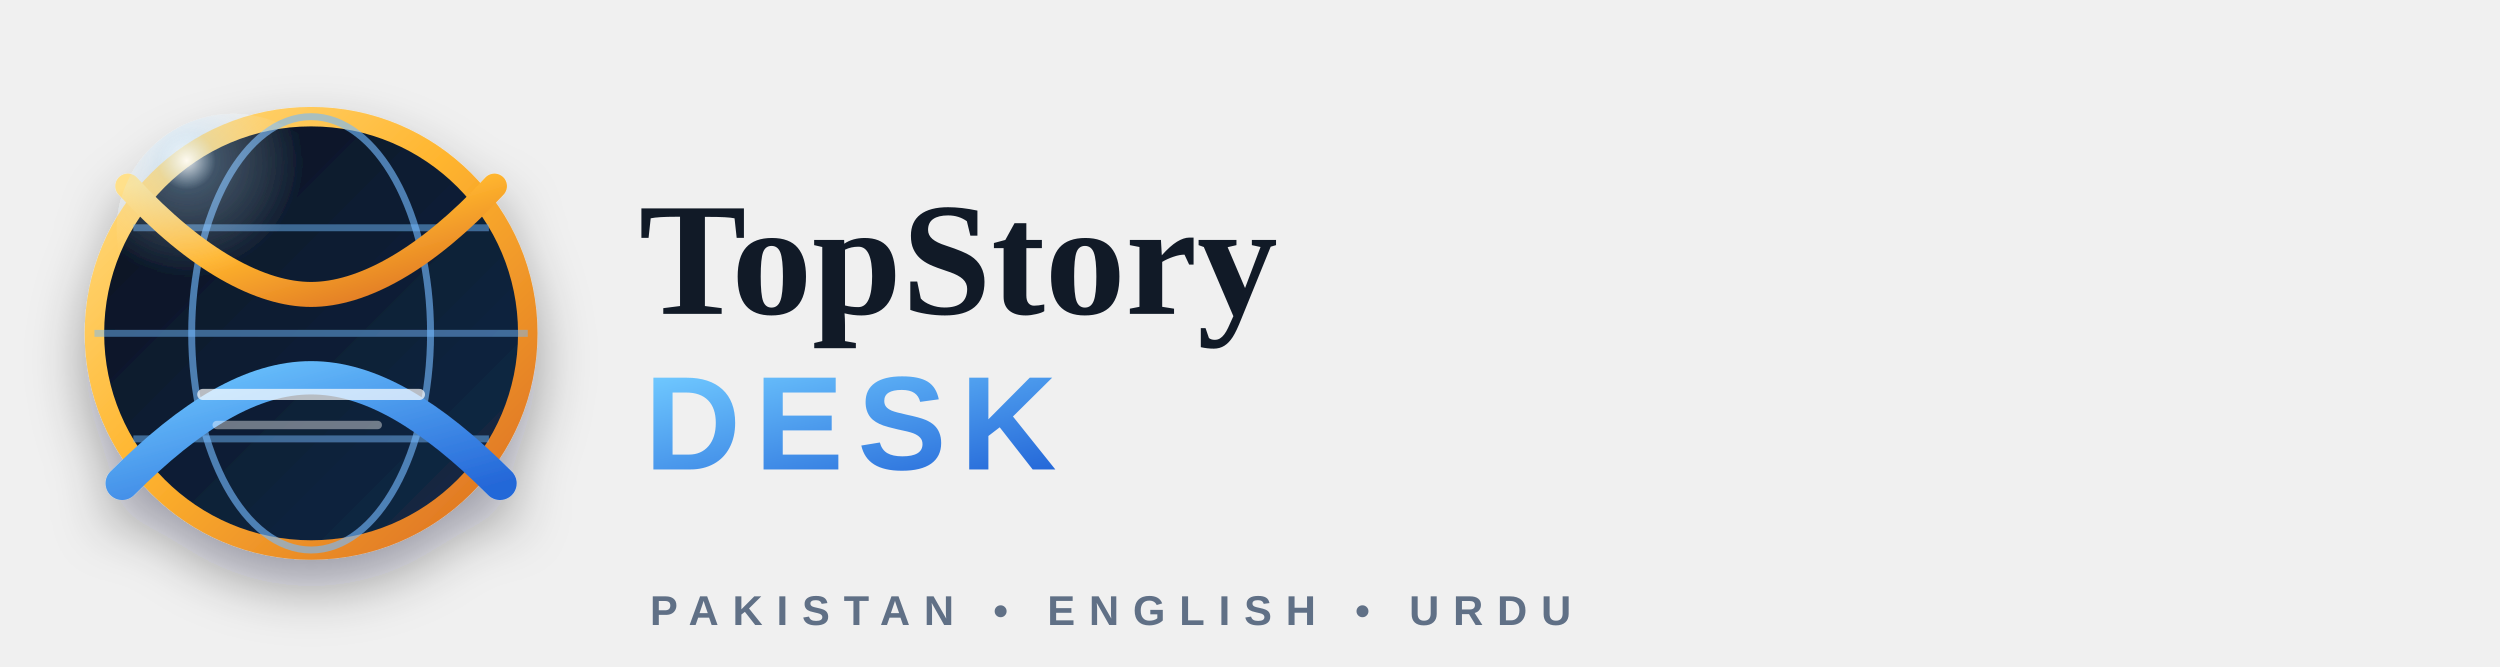
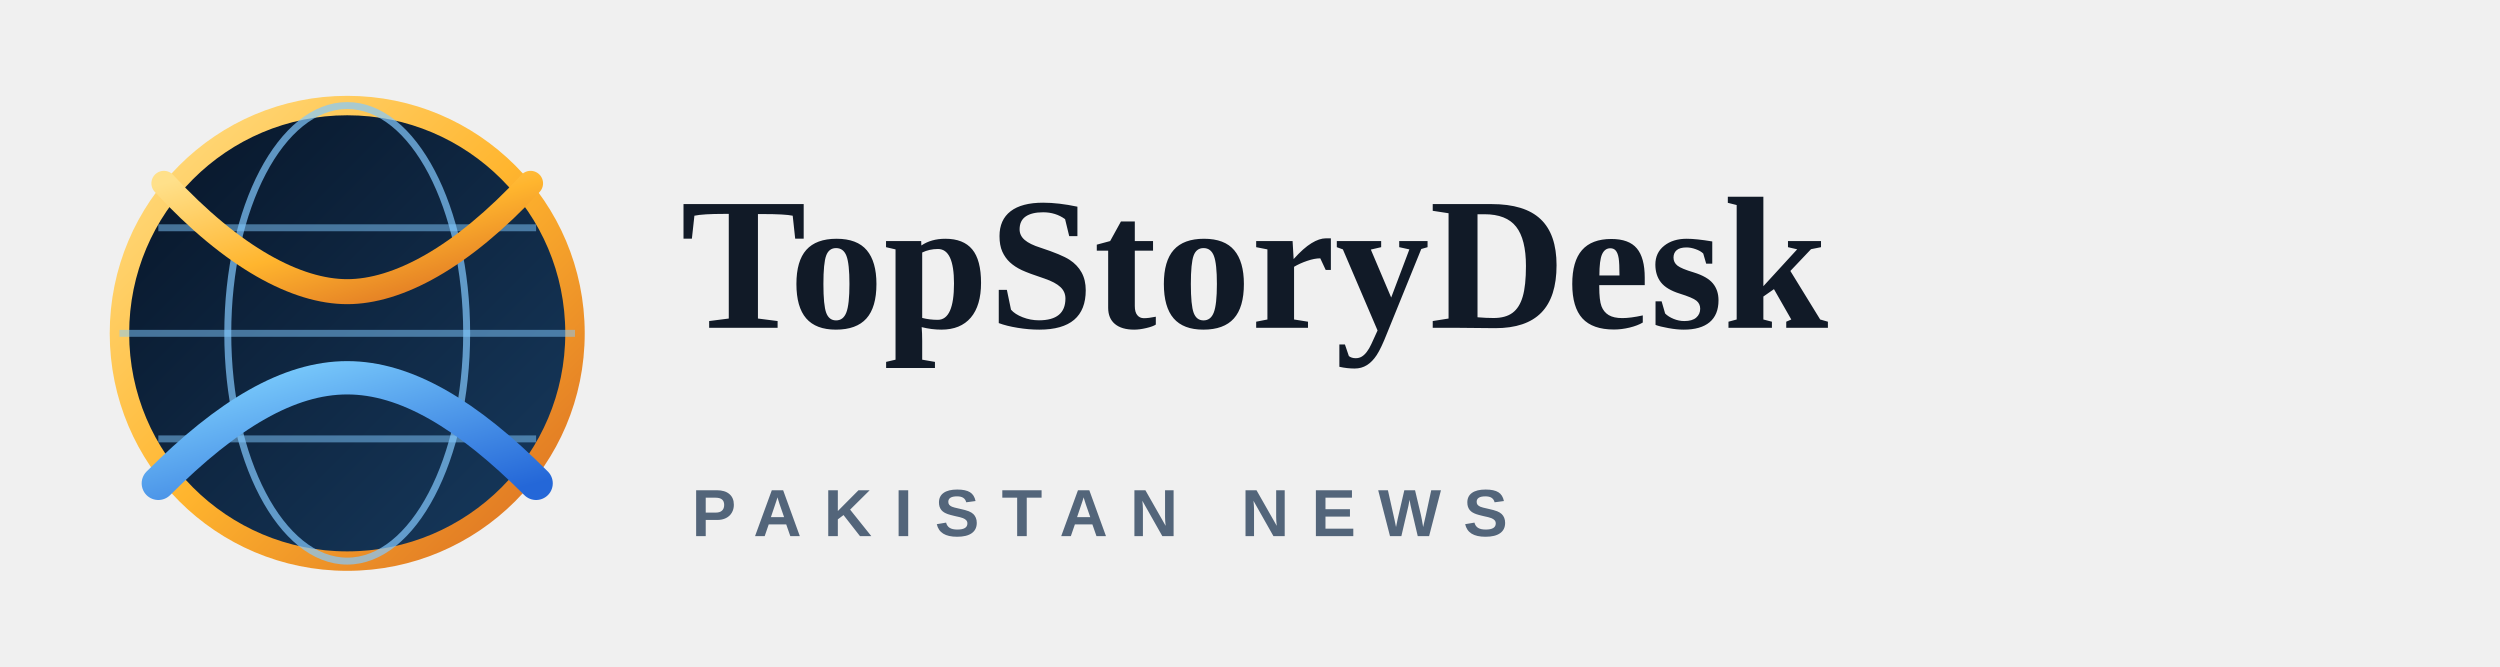
<svg xmlns="http://www.w3.org/2000/svg" viewBox="0 0 900 240" role="img" aria-labelledby="title desc">
  <defs>
    <linearGradient id="navy" x1="0" y1="0" x2="1" y2="1">
-       <stop stop-color="#07111f" />
-       <stop offset="1" stop-color="#142b49" />
+       <stop stop-color="#071426" />
+       <stop offset="1" stop-color="#173b60" />
    </linearGradient>
    <linearGradient id="blue" x1="0" y1="0" x2="1" y2="1">
-       <stop stop-color="#6fc8ff" />
+       <stop stop-color="#83d5ff" />
      <stop offset="1" stop-color="#2467d8" />
    </linearGradient>
    <linearGradient id="gold" x1="0" y1="0" x2="1" y2="1">
      <stop stop-color="#ffe08a" />
-       <stop offset=".45" stop-color="#ffb52e" />
+       <stop offset=".5" stop-color="#ffb52e" />
      <stop offset="1" stop-color="#d96a21" />
    </linearGradient>
-     <radialGradient id="shine" cx="30%" cy="20%">
-       <stop stop-color="#fff" stop-opacity=".9" />
-       <stop offset=".25" stop-color="#bfe4ff" stop-opacity=".3" />
-       <stop offset="1" stop-color="#fff" stop-opacity="0" />
-     </radialGradient>
-     <filter id="shadow" x="-30%" y="-30%" width="160%" height="180%">
-       <feDropShadow dx="0" dy="10" stdDeviation="10" flood-color="#06101d" flood-opacity=".35" />
-     </filter>
  </defs>
-   <g filter="url(#shadow)">
-     <circle cx="112" cy="120" r="78" fill="url(#navy)" stroke="url(#gold)" stroke-width="7" />
-     <ellipse cx="112" cy="120" rx="43" ry="78" fill="none" stroke="#74b9ff" stroke-opacity=".62" stroke-width="2.5" />
-     <path d="M34 120h156M48 82h128M48 158h128" fill="none" stroke="#74b9ff" stroke-opacity=".48" stroke-width="2.5" />
-     <path d="M46 67c25 27 48 39 66 39s41-12 66-39" fill="none" stroke="url(#gold)" stroke-width="9" stroke-linecap="round" />
-     <path d="M44 174c25-25 47-38 68-38s43 13 68 38" fill="none" stroke="url(#blue)" stroke-width="12" stroke-linecap="round" />
-     <circle cx="84" cy="83" r="42" fill="url(#shine)" />
-     <path d="M73 142h78" stroke="#fff" stroke-opacity=".7" stroke-width="4" stroke-linecap="round" />
-     <path d="M78 153h58" stroke="#fff" stroke-opacity=".4" stroke-width="3" stroke-linecap="round" />
-   </g>
-   <g transform="translate(230 61)">
-     <text x="0" y="52" fill="#111a27" font-family="Georgia,Times New Roman,serif" font-size="58" font-weight="700">TopStory</text>
-     <text x="2" y="108" fill="url(#blue)" font-family="Arial,Helvetica,sans-serif" font-size="48" font-weight="900" letter-spacing="5">DESK</text>
-     <path d="M3 133h410" stroke="url(#gold)" stroke-width="6" stroke-linecap="round" />
-     <text x="4" y="164" fill="#607086" font-family="Arial,Helvetica,sans-serif" font-size="15" font-weight="700" letter-spacing="5">PAKISTAN • ENGLISH • URDU</text>
+   <circle cx="125" cy="120" r="82" fill="url(#navy)" stroke="url(#gold)" stroke-width="7" />
+   <ellipse cx="125" cy="120" rx="43" ry="82" fill="none" stroke="#83caff" stroke-opacity=".7" stroke-width="2.5" />
+   <path d="M43 120h164M57 82h136M57 158h136" fill="none" stroke="#83caff" stroke-opacity=".5" stroke-width="2.5" />
+   <path d="M59 66c25 27 48 39 66 39s41-12 66-39" fill="none" stroke="url(#gold)" stroke-width="9" stroke-linecap="round" />
+   <path d="M57 174c25-25 47-38 68-38s43 13 68 38" fill="none" stroke="url(#blue)" stroke-width="12" stroke-linecap="round" />
+   <g transform="translate(245 58)">
+     <text x="0" y="60" fill="#111a27" font-family="Georgia,Times New Roman,serif" font-size="68" font-weight="700">TopStoryDesk</text>
+     <path d="M3 91h520" stroke="url(#gold)" stroke-width="6" stroke-linecap="round" />
+     <text x="4" y="135" fill="#53657a" font-family="Arial,Helvetica,sans-serif" font-size="24" font-weight="800" letter-spacing="8">PAKISTAN NEWS</text>
  </g>
</svg>
